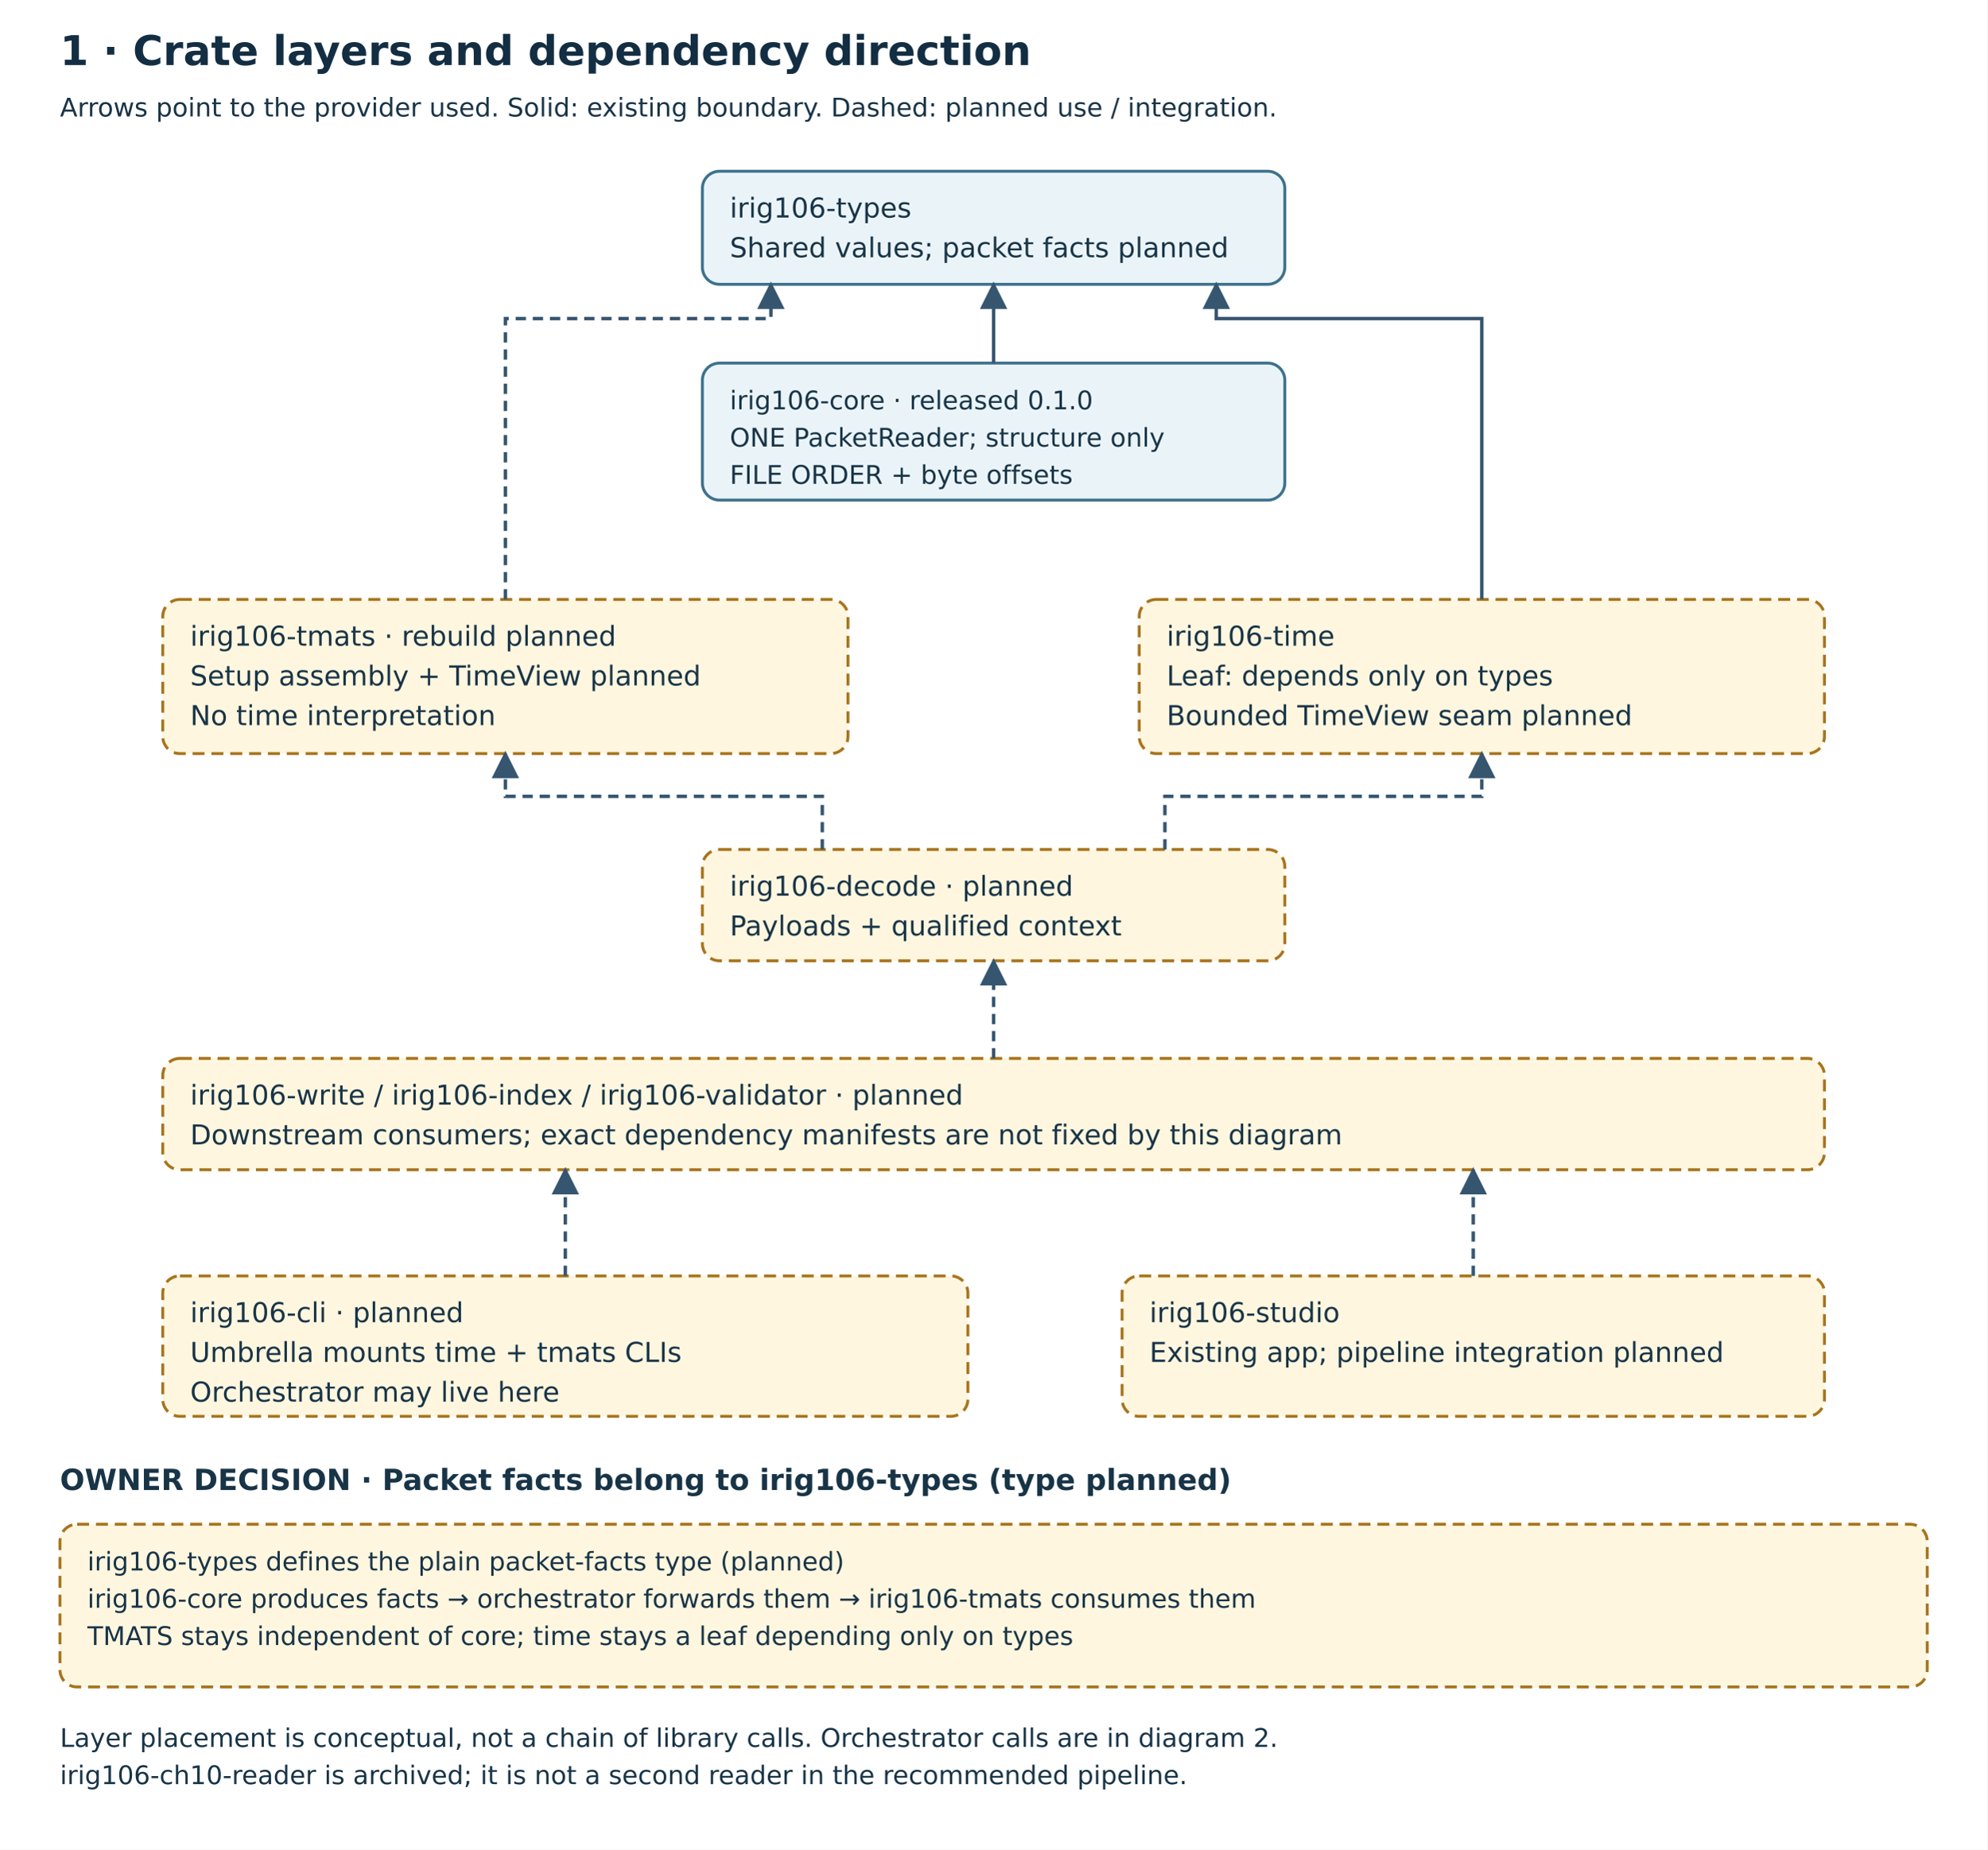
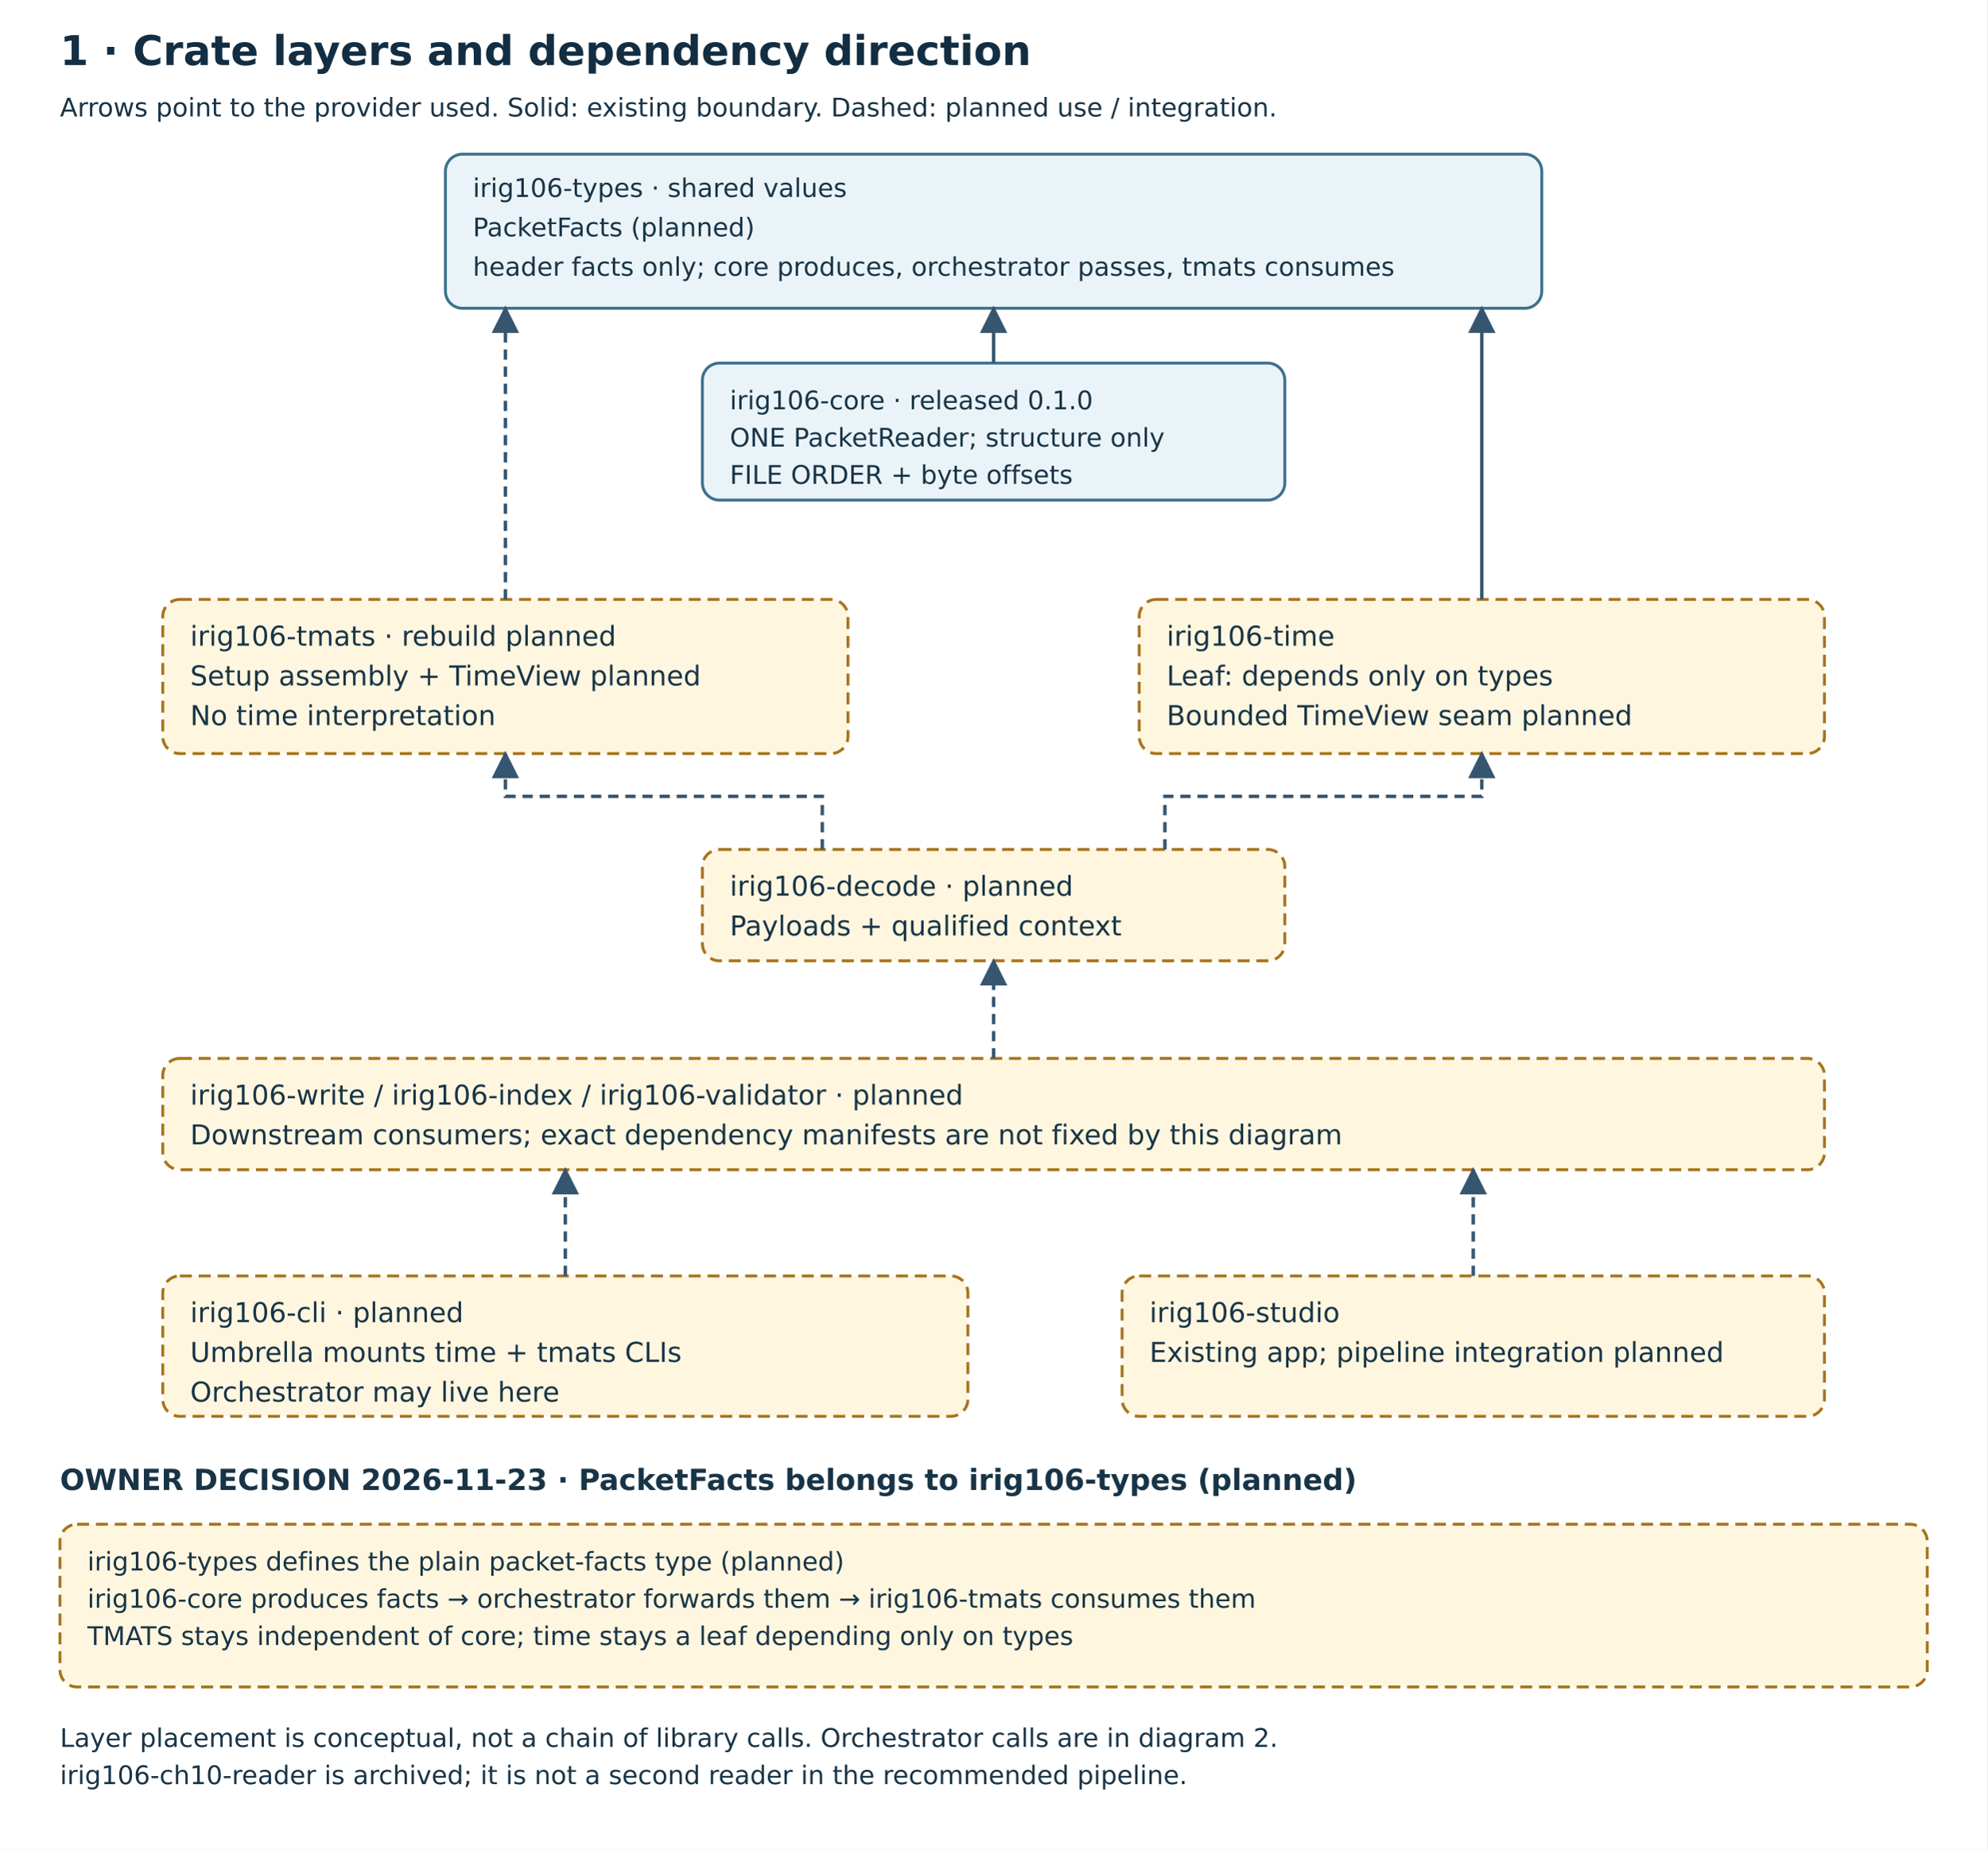
<svg xmlns="http://www.w3.org/2000/svg" width="1160" height="1080" viewBox="0 0 1160 1080" role="img" aria-labelledby="title desc">
  <defs>
    <marker id="arrow" viewBox="0 0 10 10" refX="9" refY="5" markerWidth="8" markerHeight="8" orient="auto-start-reverse">
      <path d="M 0 0 L 10 5 L 0 10 z" fill="#365670" />
    </marker>
  </defs>
  <rect width="1160" height="1080" fill="#fff" />
  <text x="35" y="38" font-family="DejaVu Sans, sans-serif" font-size="24" fill="#132e42" font-weight="bold">
    <tspan x="35" dy="0">1 · Crate layers and dependency direction</tspan>
  </text>
  <text x="35" y="68" font-family="DejaVu Sans, sans-serif" font-size="15" fill="#183447">
    <tspan x="35" dy="0">Arrows point to the provider used. Solid: existing boundary. Dashed: planned use / integration.</tspan>
  </text>
-   <rect x="410" y="100" width="340" height="66" rx="10" fill="#eaf4f8" stroke="#3d718c" stroke-width="1.7" />
-   <text x="426" y="127" font-family="DejaVu Sans, sans-serif" font-size="16" fill="#183447">
-     <tspan x="426" dy="0">irig106-types</tspan>
-     <tspan x="426" dy="23.2">Shared values; packet facts planned</tspan>
+   <rect x="260" y="90" width="640" height="90" rx="10" fill="#eaf4f8" stroke="#3d718c" stroke-width="1.7" />
+   <text x="276" y="115" font-family="DejaVu Sans, sans-serif" font-size="15" fill="#183447">
+     <tspan x="276" dy="0">irig106-types · shared values</tspan>
+     <tspan x="276" dy="23">PacketFacts (planned)</tspan>
+     <tspan x="276" dy="23">header facts only; core produces, orchestrator passes, tmats consumes</tspan>
  </text>
  <rect x="410" y="212" width="340" height="80" rx="10" fill="#eaf4f8" stroke="#3d718c" stroke-width="1.7" />
  <text x="426" y="239" font-family="DejaVu Sans, sans-serif" font-size="15" fill="#183447">
    <tspan x="426" dy="0">irig106-core · released 0.1.0</tspan>
    <tspan x="426" dy="21.75">ONE PacketReader; structure only</tspan>
    <tspan x="426" dy="21.75">FILE ORDER + byte offsets</tspan>
  </text>
-   <path d="M580 212 V166" fill="none" stroke="#365670" stroke-width="2" marker-end="url(#arrow)" />
+   <path d="M580 212 V180" fill="none" stroke="#365670" stroke-width="2" marker-end="url(#arrow)" />
  <rect x="95" y="350" width="400" height="90" rx="10" fill="#fff6df" stroke="#a7741d" stroke-width="1.7" stroke-dasharray="7 4" />
  <text x="111" y="377" font-family="DejaVu Sans, sans-serif" font-size="16" fill="#183447">
    <tspan x="111" dy="0">irig106-tmats · rebuild planned</tspan>
    <tspan x="111" dy="23.2">Setup assembly + TimeView planned</tspan>
    <tspan x="111" dy="23.2">No time interpretation</tspan>
  </text>
  <rect x="665" y="350" width="400" height="90" rx="10" fill="#fff6df" stroke="#a7741d" stroke-width="1.7" stroke-dasharray="7 4" />
  <text x="681" y="377" font-family="DejaVu Sans, sans-serif" font-size="16" fill="#183447">
    <tspan x="681" dy="0">irig106-time</tspan>
    <tspan x="681" dy="23.2">Leaf: depends only on types</tspan>
    <tspan x="681" dy="23.2">Bounded TimeView seam planned</tspan>
  </text>
-   <path d="M295 350 V186 H450 V166" fill="none" stroke="#365670" stroke-width="2" marker-end="url(#arrow)" stroke-dasharray="6 4" />
-   <path d="M865 350 V186 H710 V166" fill="none" stroke="#365670" stroke-width="2" marker-end="url(#arrow)" />
+   <path d="M295 350 V180" fill="none" stroke="#365670" stroke-width="2" marker-end="url(#arrow)" stroke-dasharray="6 4" />
+   <path d="M865 350 V180" fill="none" stroke="#365670" stroke-width="2" marker-end="url(#arrow)" />
  <rect x="410" y="496" width="340" height="65" rx="10" fill="#fff6df" stroke="#a7741d" stroke-width="1.7" stroke-dasharray="7 4" />
  <text x="426" y="523" font-family="DejaVu Sans, sans-serif" font-size="16" fill="#183447">
    <tspan x="426" dy="0">irig106-decode · planned</tspan>
    <tspan x="426" dy="23.2">Payloads + qualified context</tspan>
  </text>
  <path d="M480 496 V465 H295 V440" fill="none" stroke="#365670" stroke-width="2" marker-end="url(#arrow)" stroke-dasharray="6 4" />
  <path d="M680 496 V465 H865 V440" fill="none" stroke="#365670" stroke-width="2" marker-end="url(#arrow)" stroke-dasharray="6 4" />
  <rect x="95" y="618" width="970" height="65" rx="10" fill="#fff6df" stroke="#a7741d" stroke-width="1.7" stroke-dasharray="7 4" />
  <text x="111" y="645" font-family="DejaVu Sans, sans-serif" font-size="16" fill="#183447">
    <tspan x="111" dy="0">irig106-write / irig106-index / irig106-validator · planned</tspan>
    <tspan x="111" dy="23.2">Downstream consumers; exact dependency manifests are not fixed by this diagram</tspan>
  </text>
  <path d="M580 618 V561" fill="none" stroke="#365670" stroke-width="2" marker-end="url(#arrow)" stroke-dasharray="6 4" />
  <rect x="95" y="745" width="470" height="82" rx="10" fill="#fff6df" stroke="#a7741d" stroke-width="1.7" stroke-dasharray="7 4" />
  <text x="111" y="772" font-family="DejaVu Sans, sans-serif" font-size="16" fill="#183447">
    <tspan x="111" dy="0">irig106-cli · planned</tspan>
    <tspan x="111" dy="23.2">Umbrella mounts time + tmats CLIs</tspan>
    <tspan x="111" dy="23.2">Orchestrator may live here</tspan>
  </text>
  <rect x="655" y="745" width="410" height="82" rx="10" fill="#fff6df" stroke="#a7741d" stroke-width="1.7" stroke-dasharray="7 4" />
  <text x="671" y="772" font-family="DejaVu Sans, sans-serif" font-size="16" fill="#183447">
    <tspan x="671" dy="0">irig106-studio</tspan>
    <tspan x="671" dy="23.2">Existing app; pipeline integration planned</tspan>
  </text>
  <path d="M330 745 V683" fill="none" stroke="#365670" stroke-width="2" marker-end="url(#arrow)" stroke-dasharray="6 4" />
  <path d="M860 745 V683" fill="none" stroke="#365670" stroke-width="2" marker-end="url(#arrow)" stroke-dasharray="6 4" />
  <text x="35" y="870" font-family="DejaVu Sans, sans-serif" font-size="17" fill="#183447" font-weight="bold">
-     <tspan x="35" dy="0">OWNER DECISION · Packet facts belong to irig106-types (type planned)</tspan>
+     <tspan x="35" dy="0">OWNER DECISION 2026-11-23 · PacketFacts belongs to irig106-types (planned)</tspan>
  </text>
  <rect x="35" y="890" width="1090" height="95" rx="10" fill="#fff6df" stroke="#a7741d" stroke-width="1.7" stroke-dasharray="7 4" />
  <text x="51" y="917" font-family="DejaVu Sans, sans-serif" font-size="15" fill="#183447">
    <tspan x="51" dy="0">irig106-types defines the plain packet-facts type (planned)</tspan>
    <tspan x="51" dy="21.75">irig106-core produces facts → orchestrator forwards them → irig106-tmats consumes them</tspan>
    <tspan x="51" dy="21.75">TMATS stays independent of core; time stays a leaf depending only on types</tspan>
  </text>
  <text x="35" y="1020" font-family="DejaVu Sans, sans-serif" font-size="15" fill="#183447">
    <tspan x="35" dy="0">Layer placement is conceptual, not a chain of library calls. Orchestrator calls are in diagram 2.</tspan>
    <tspan x="35" dy="21.75">irig106-ch10-reader is archived; it is not a second reader in the recommended pipeline.</tspan>
  </text>
</svg>
